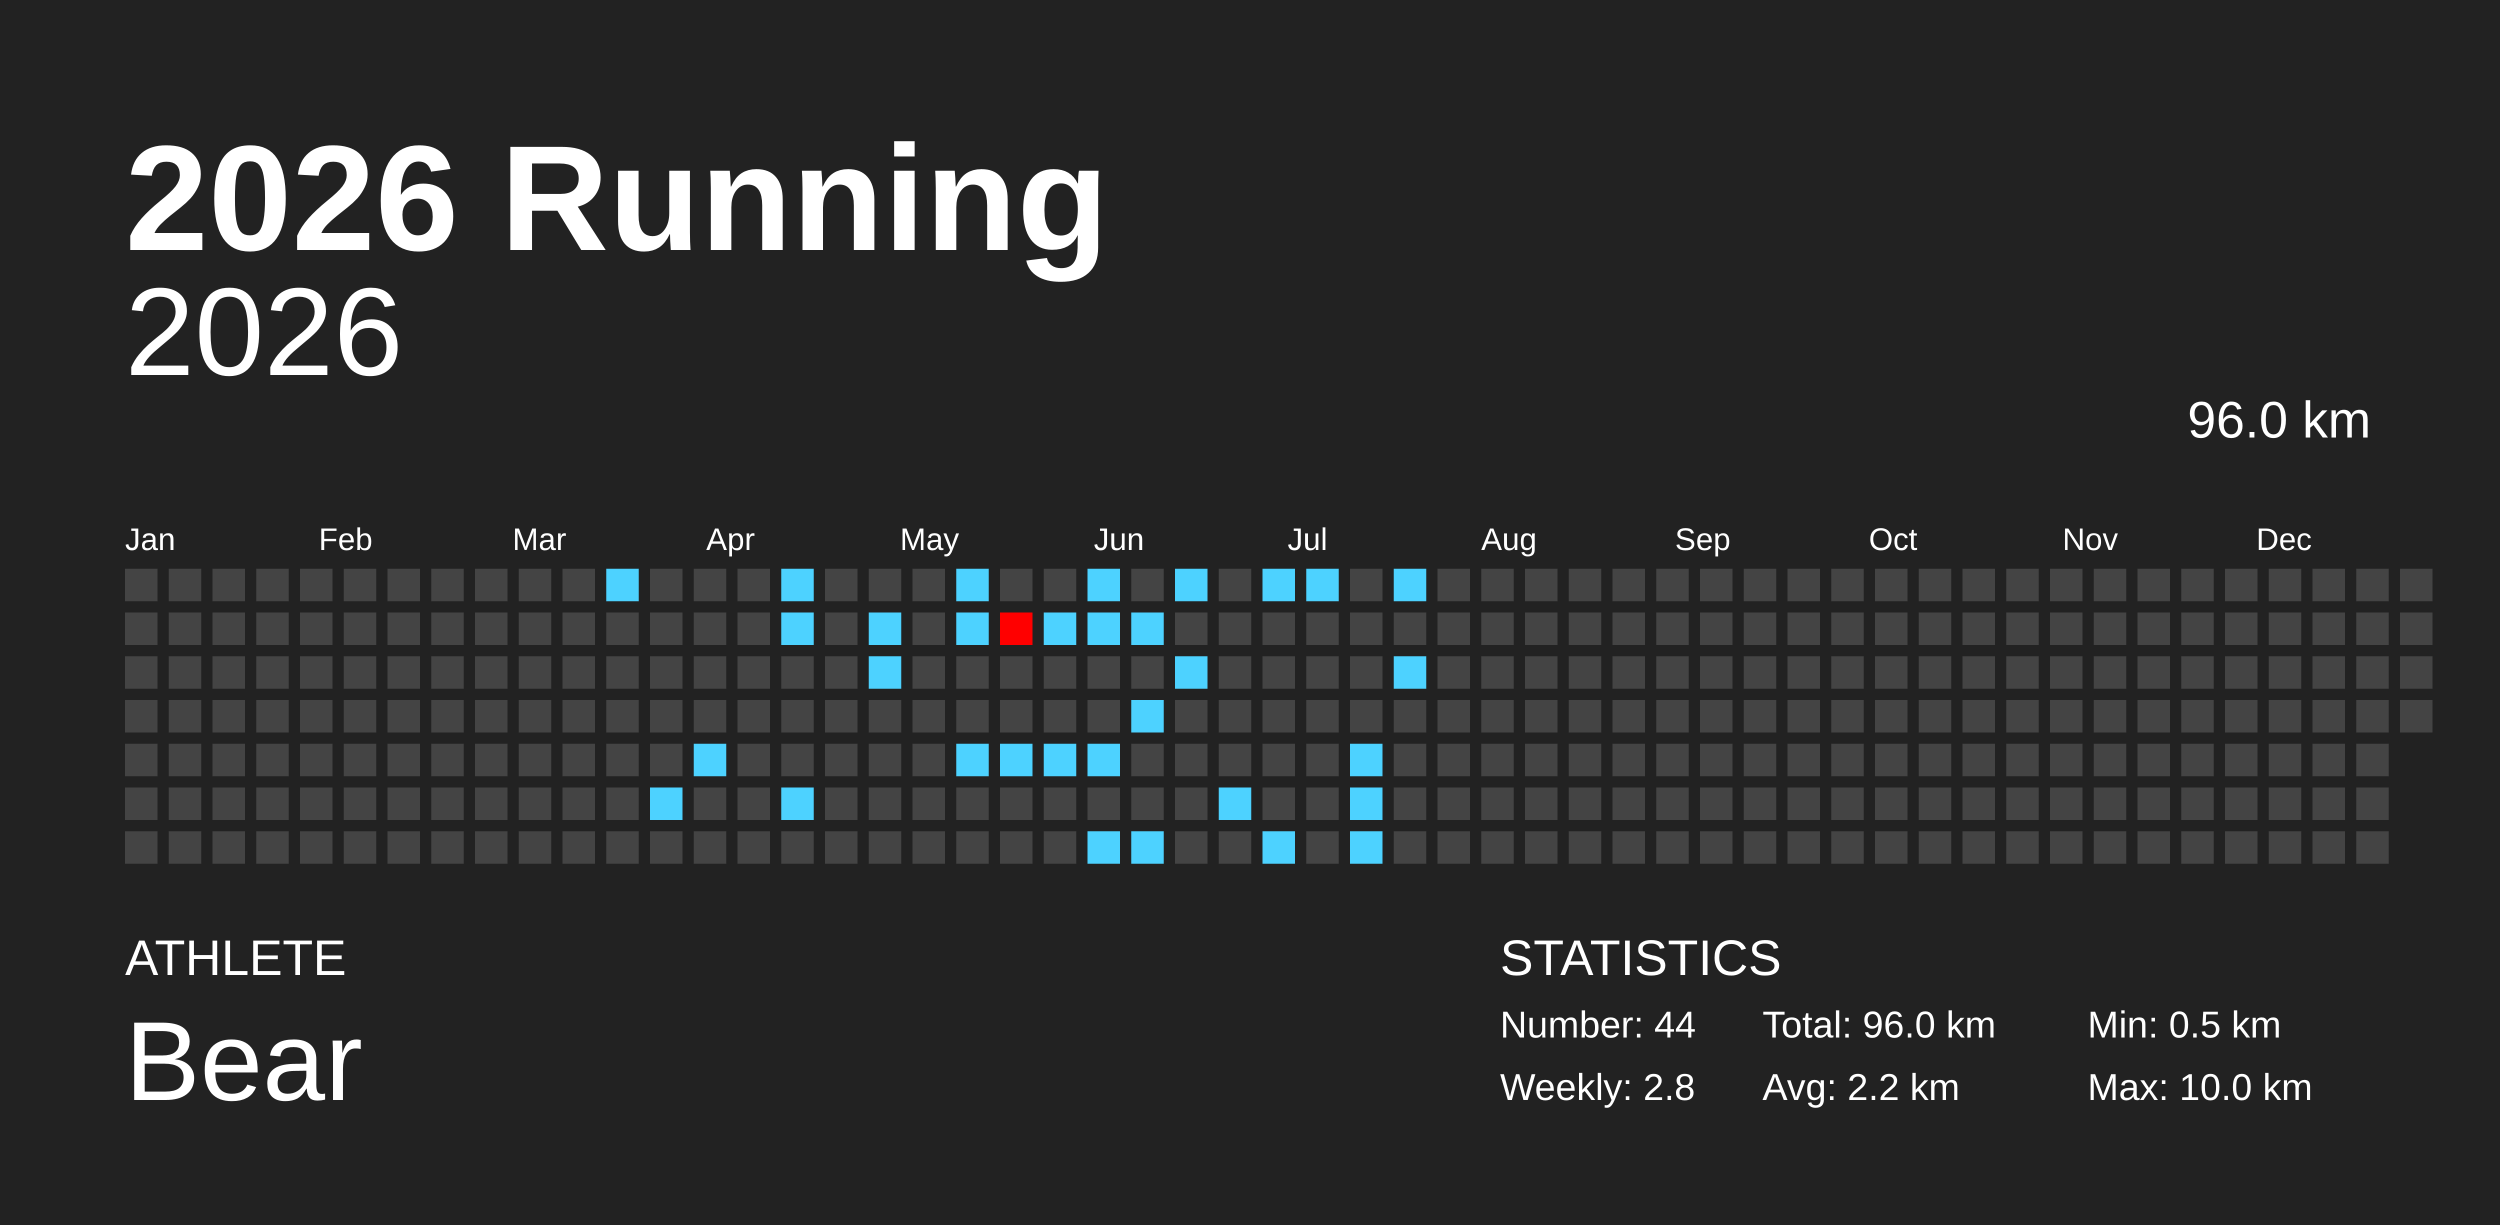
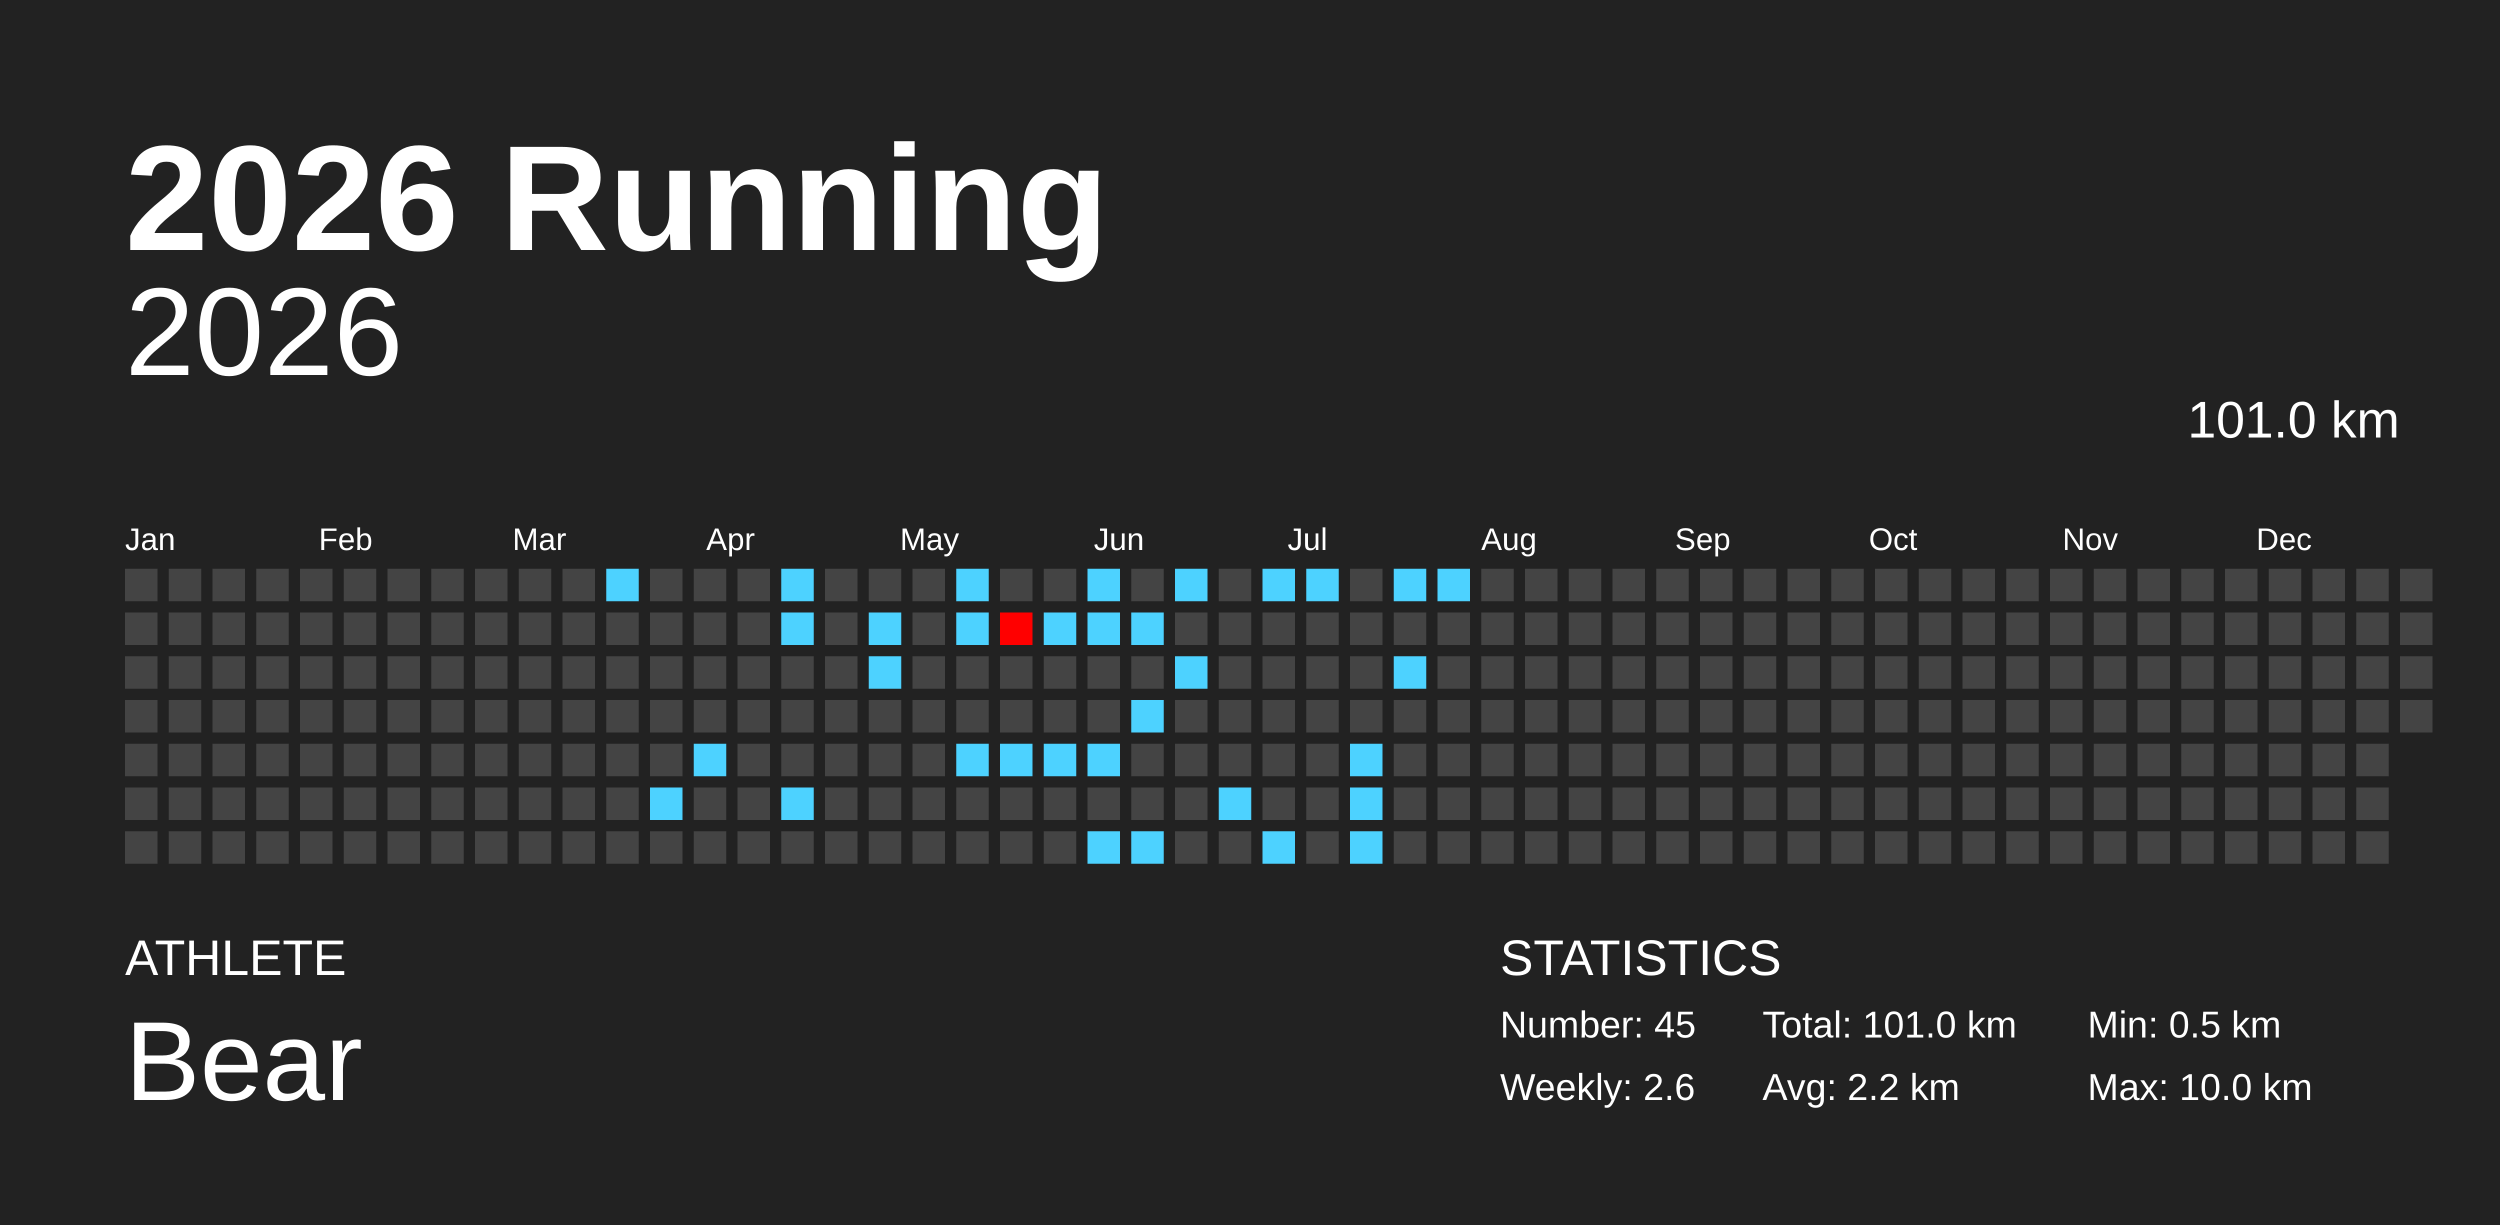
<svg xmlns="http://www.w3.org/2000/svg" baseProfile="full" height="98mm" version="1.1" viewBox="0,0,200,98" width="200mm">
  <defs />
  <rect fill="#222222" height="98" width="200" x="0" y="0" />
  <text fill="#FFFFFF" style="font-size:12px; font-family:Arial; font-weight:bold;" x="10" y="20">2026 Running</text>
  <text fill="#FFFFFF" style="font-size:4px; font-family:Arial" x="10" y="78">ATHLETE</text>
  <text fill="#FFFFFF" style="font-size:9px; font-family:Arial" x="10" y="88">Bear</text>
  <text fill="#FFFFFF" style="font-size:4px; font-family:Arial" x="120" y="78">STATISTICS</text>
-   <text fill="#FFFFFF" style="font-size:3px; font-family:Arial" x="120" y="83">Number: 44</text>
-   <text fill="#FFFFFF" style="font-size:3px; font-family:Arial" x="120" y="88">Weekly: 2.8</text>
-   <text fill="#FFFFFF" style="font-size:3px; font-family:Arial" x="141" y="83">Total: 96.0 km</text>
+   <text fill="#FFFFFF" style="font-size:3px; font-family:Arial" x="120" y="83">Number: 45</text>
+   <text fill="#FFFFFF" style="font-size:3px; font-family:Arial" x="120" y="88">Weekly: 2.6</text>
+   <text fill="#FFFFFF" style="font-size:3px; font-family:Arial" x="141" y="83">Total: 101.0 km</text>
  <text fill="#FFFFFF" style="font-size:3px; font-family:Arial" x="141" y="88">Avg: 2.2 km</text>
  <text fill="#FFFFFF" style="font-size:3px; font-family:Arial" x="167" y="83">Min: 0.5 km</text>
  <text fill="#FFFFFF" style="font-size:3px; font-family:Arial" x="167" y="88">Max: 10.0 km</text>
  <text alignment-baseline="hanging" fill="#FFFFFF" style="font-size:10.0px; font-family:Arial;" x="10" y="30">2026</text>
-   <text alignment-baseline="hanging" fill="#FFFFFF" style="font-size:4.125px; font-family:Arial;" x="175" y="35">96.0 km</text>
+   <text alignment-baseline="hanging" fill="#FFFFFF" style="font-size:4.125px; font-family:Arial;" x="175" y="35">101.0 km</text>
  <text fill="#FFFFFF" style="font-size:2.5px; font-family:Arial" x="10.0" y="44">Jan</text>
  <text fill="#FFFFFF" style="font-size:2.5px; font-family:Arial" x="25.5" y="44">Feb</text>
  <text fill="#FFFFFF" style="font-size:2.5px; font-family:Arial" x="41.0" y="44">Mar</text>
  <text fill="#FFFFFF" style="font-size:2.5px; font-family:Arial" x="56.5" y="44">Apr</text>
  <text fill="#FFFFFF" style="font-size:2.5px; font-family:Arial" x="72.0" y="44">May</text>
  <text fill="#FFFFFF" style="font-size:2.5px; font-family:Arial" x="87.5" y="44">Jun</text>
  <text fill="#FFFFFF" style="font-size:2.5px; font-family:Arial" x="103.0" y="44">Jul</text>
  <text fill="#FFFFFF" style="font-size:2.5px; font-family:Arial" x="118.5" y="44">Aug</text>
  <text fill="#FFFFFF" style="font-size:2.5px; font-family:Arial" x="134.0" y="44">Sep</text>
  <text fill="#FFFFFF" style="font-size:2.5px; font-family:Arial" x="149.5" y="44">Oct</text>
  <text fill="#FFFFFF" style="font-size:2.5px; font-family:Arial" x="165.0" y="44">Nov</text>
  <text fill="#FFFFFF" style="font-size:2.5px; font-family:Arial" x="180.5" y="44">Dec</text>
  <rect fill="#444444" height="2.6" width="2.6" x="10.0" y="45.5" />
  <rect fill="#444444" height="2.6" width="2.6" x="10.0" y="49.0" />
  <rect fill="#444444" height="2.6" width="2.6" x="10.0" y="52.5" />
  <rect fill="#444444" height="2.6" width="2.6" x="10.0" y="56.0" />
  <rect fill="#444444" height="2.6" width="2.6" x="10.0" y="59.5" />
  <rect fill="#444444" height="2.6" width="2.6" x="10.0" y="63.0" />
  <rect fill="#444444" height="2.6" width="2.6" x="10.0" y="66.5" />
  <rect fill="#444444" height="2.6" width="2.6" x="13.5" y="45.5" />
  <rect fill="#444444" height="2.6" width="2.6" x="13.5" y="49.0" />
  <rect fill="#444444" height="2.6" width="2.6" x="13.5" y="52.5" />
  <rect fill="#444444" height="2.6" width="2.6" x="13.5" y="56.0" />
  <rect fill="#444444" height="2.6" width="2.6" x="13.5" y="59.5" />
  <rect fill="#444444" height="2.6" width="2.6" x="13.5" y="63.0" />
  <rect fill="#444444" height="2.6" width="2.6" x="13.5" y="66.5" />
  <rect fill="#444444" height="2.6" width="2.6" x="17.0" y="45.5" />
  <rect fill="#444444" height="2.6" width="2.6" x="17.0" y="49.0" />
  <rect fill="#444444" height="2.6" width="2.6" x="17.0" y="52.5" />
  <rect fill="#444444" height="2.6" width="2.6" x="17.0" y="56.0" />
  <rect fill="#444444" height="2.6" width="2.6" x="17.0" y="59.5" />
  <rect fill="#444444" height="2.6" width="2.6" x="17.0" y="63.0" />
  <rect fill="#444444" height="2.6" width="2.6" x="17.0" y="66.5" />
  <rect fill="#444444" height="2.6" width="2.6" x="20.5" y="45.5" />
  <rect fill="#444444" height="2.6" width="2.6" x="20.5" y="49.0" />
  <rect fill="#444444" height="2.6" width="2.6" x="20.5" y="52.5" />
  <rect fill="#444444" height="2.6" width="2.6" x="20.5" y="56.0" />
  <rect fill="#444444" height="2.6" width="2.6" x="20.5" y="59.5" />
  <rect fill="#444444" height="2.6" width="2.6" x="20.5" y="63.0" />
  <rect fill="#444444" height="2.6" width="2.6" x="20.5" y="66.5" />
  <rect fill="#444444" height="2.6" width="2.6" x="24.0" y="45.5" />
  <rect fill="#444444" height="2.6" width="2.6" x="24.0" y="49.0" />
  <rect fill="#444444" height="2.6" width="2.6" x="24.0" y="52.5" />
  <rect fill="#444444" height="2.6" width="2.6" x="24.0" y="56.0" />
  <rect fill="#444444" height="2.6" width="2.6" x="24.0" y="59.5" />
  <rect fill="#444444" height="2.6" width="2.6" x="24.0" y="63.0" />
  <rect fill="#444444" height="2.6" width="2.6" x="24.0" y="66.5" />
  <rect fill="#444444" height="2.6" width="2.6" x="27.5" y="45.5" />
  <rect fill="#444444" height="2.6" width="2.6" x="27.5" y="49.0" />
  <rect fill="#444444" height="2.6" width="2.6" x="27.5" y="52.5" />
  <rect fill="#444444" height="2.6" width="2.6" x="27.5" y="56.0" />
  <rect fill="#444444" height="2.6" width="2.6" x="27.5" y="59.5" />
  <rect fill="#444444" height="2.6" width="2.6" x="27.5" y="63.0" />
  <rect fill="#444444" height="2.6" width="2.6" x="27.5" y="66.5" />
  <rect fill="#444444" height="2.6" width="2.6" x="31.0" y="45.5" />
  <rect fill="#444444" height="2.6" width="2.6" x="31.0" y="49.0" />
  <rect fill="#444444" height="2.6" width="2.6" x="31.0" y="52.5" />
  <rect fill="#444444" height="2.6" width="2.6" x="31.0" y="56.0" />
  <rect fill="#444444" height="2.6" width="2.6" x="31.0" y="59.5" />
  <rect fill="#444444" height="2.6" width="2.6" x="31.0" y="63.0" />
  <rect fill="#444444" height="2.6" width="2.6" x="31.0" y="66.5" />
  <rect fill="#444444" height="2.6" width="2.6" x="34.5" y="45.5" />
  <rect fill="#444444" height="2.6" width="2.6" x="34.5" y="49.0" />
  <rect fill="#444444" height="2.6" width="2.6" x="34.5" y="52.5" />
  <rect fill="#444444" height="2.6" width="2.6" x="34.5" y="56.0" />
  <rect fill="#444444" height="2.6" width="2.6" x="34.5" y="59.5" />
  <rect fill="#444444" height="2.6" width="2.6" x="34.5" y="63.0" />
  <rect fill="#444444" height="2.6" width="2.6" x="34.5" y="66.5" />
  <rect fill="#444444" height="2.6" width="2.6" x="38.0" y="45.5" />
  <rect fill="#444444" height="2.6" width="2.6" x="38.0" y="49.0" />
  <rect fill="#444444" height="2.6" width="2.6" x="38.0" y="52.5" />
  <rect fill="#444444" height="2.6" width="2.6" x="38.0" y="56.0" />
  <rect fill="#444444" height="2.6" width="2.6" x="38.0" y="59.5" />
  <rect fill="#444444" height="2.6" width="2.6" x="38.0" y="63.0" />
  <rect fill="#444444" height="2.6" width="2.6" x="38.0" y="66.5" />
  <rect fill="#444444" height="2.6" width="2.6" x="41.5" y="45.5" />
  <rect fill="#444444" height="2.6" width="2.6" x="41.5" y="49.0" />
  <rect fill="#444444" height="2.6" width="2.6" x="41.5" y="52.5" />
  <rect fill="#444444" height="2.6" width="2.6" x="41.5" y="56.0" />
  <rect fill="#444444" height="2.6" width="2.6" x="41.5" y="59.5" />
  <rect fill="#444444" height="2.6" width="2.6" x="41.5" y="63.0" />
  <rect fill="#444444" height="2.6" width="2.6" x="41.5" y="66.5" />
  <rect fill="#444444" height="2.6" width="2.6" x="45.0" y="45.5" />
  <rect fill="#444444" height="2.6" width="2.6" x="45.0" y="49.0" />
  <rect fill="#444444" height="2.6" width="2.6" x="45.0" y="52.5" />
  <rect fill="#444444" height="2.6" width="2.6" x="45.0" y="56.0" />
  <rect fill="#444444" height="2.6" width="2.6" x="45.0" y="59.5" />
  <rect fill="#444444" height="2.6" width="2.6" x="45.0" y="63.0" />
  <rect fill="#444444" height="2.6" width="2.6" x="45.0" y="66.5" />
  <rect fill="#4dd2ff" height="2.6" width="2.6" x="48.5" y="45.5" />
  <rect fill="#444444" height="2.6" width="2.6" x="48.5" y="49.0" />
  <rect fill="#444444" height="2.6" width="2.6" x="48.5" y="52.5" />
  <rect fill="#444444" height="2.6" width="2.6" x="48.5" y="56.0" />
  <rect fill="#444444" height="2.6" width="2.6" x="48.5" y="59.5" />
  <rect fill="#444444" height="2.6" width="2.6" x="48.5" y="63.0" />
  <rect fill="#444444" height="2.6" width="2.6" x="48.5" y="66.5" />
  <rect fill="#444444" height="2.6" width="2.6" x="52.0" y="45.5" />
  <rect fill="#444444" height="2.6" width="2.6" x="52.0" y="49.0" />
  <rect fill="#444444" height="2.6" width="2.6" x="52.0" y="52.5" />
  <rect fill="#444444" height="2.6" width="2.6" x="52.0" y="56.0" />
  <rect fill="#444444" height="2.6" width="2.6" x="52.0" y="59.5" />
  <rect fill="#4dd2ff" height="2.6" width="2.6" x="52.0" y="63.0" />
  <rect fill="#444444" height="2.6" width="2.6" x="52.0" y="66.5" />
  <rect fill="#444444" height="2.6" width="2.6" x="55.5" y="45.5" />
  <rect fill="#444444" height="2.6" width="2.6" x="55.5" y="49.0" />
  <rect fill="#444444" height="2.6" width="2.6" x="55.5" y="52.5" />
  <rect fill="#444444" height="2.6" width="2.6" x="55.5" y="56.0" />
  <rect fill="#4dd2ff" height="2.6" width="2.6" x="55.5" y="59.5" />
  <rect fill="#444444" height="2.6" width="2.6" x="55.5" y="63.0" />
  <rect fill="#444444" height="2.6" width="2.6" x="55.5" y="66.5" />
  <rect fill="#444444" height="2.6" width="2.6" x="59.0" y="45.5" />
  <rect fill="#444444" height="2.6" width="2.6" x="59.0" y="49.0" />
  <rect fill="#444444" height="2.6" width="2.6" x="59.0" y="52.5" />
  <rect fill="#444444" height="2.6" width="2.6" x="59.0" y="56.0" />
  <rect fill="#444444" height="2.6" width="2.6" x="59.0" y="59.5" />
  <rect fill="#444444" height="2.6" width="2.6" x="59.0" y="63.0" />
  <rect fill="#444444" height="2.6" width="2.6" x="59.0" y="66.5" />
  <rect fill="#4dd2ff" height="2.6" width="2.6" x="62.5" y="45.5" />
  <rect fill="#4dd2ff" height="2.6" width="2.6" x="62.5" y="49.0" />
  <rect fill="#444444" height="2.6" width="2.6" x="62.5" y="52.5" />
  <rect fill="#444444" height="2.6" width="2.6" x="62.5" y="56.0" />
  <rect fill="#444444" height="2.6" width="2.6" x="62.5" y="59.5" />
  <rect fill="#4dd2ff" height="2.6" width="2.6" x="62.5" y="63.0" />
  <rect fill="#444444" height="2.6" width="2.6" x="62.5" y="66.5" />
  <rect fill="#444444" height="2.6" width="2.6" x="66.0" y="45.5" />
  <rect fill="#444444" height="2.6" width="2.6" x="66.0" y="49.0" />
  <rect fill="#444444" height="2.6" width="2.6" x="66.0" y="52.5" />
  <rect fill="#444444" height="2.6" width="2.6" x="66.0" y="56.0" />
  <rect fill="#444444" height="2.6" width="2.6" x="66.0" y="59.5" />
  <rect fill="#444444" height="2.6" width="2.6" x="66.0" y="63.0" />
  <rect fill="#444444" height="2.6" width="2.6" x="66.0" y="66.5" />
  <rect fill="#444444" height="2.6" width="2.6" x="69.5" y="45.5" />
  <rect fill="#4dd2ff" height="2.6" width="2.6" x="69.5" y="49.0" />
  <rect fill="#4dd2ff" height="2.6" width="2.6" x="69.5" y="52.5" />
  <rect fill="#444444" height="2.6" width="2.6" x="69.5" y="56.0" />
  <rect fill="#444444" height="2.6" width="2.6" x="69.5" y="59.5" />
  <rect fill="#444444" height="2.6" width="2.6" x="69.5" y="63.0" />
  <rect fill="#444444" height="2.6" width="2.6" x="69.5" y="66.5" />
  <rect fill="#444444" height="2.6" width="2.6" x="73.0" y="45.5" />
  <rect fill="#444444" height="2.6" width="2.6" x="73.0" y="49.0" />
  <rect fill="#444444" height="2.6" width="2.6" x="73.0" y="52.5" />
  <rect fill="#444444" height="2.6" width="2.6" x="73.0" y="56.0" />
  <rect fill="#444444" height="2.6" width="2.6" x="73.0" y="59.5" />
  <rect fill="#444444" height="2.6" width="2.6" x="73.0" y="63.0" />
  <rect fill="#444444" height="2.6" width="2.6" x="73.0" y="66.5" />
  <rect fill="#4dd2ff" height="2.6" width="2.6" x="76.5" y="45.5" />
  <rect fill="#4dd2ff" height="2.6" width="2.6" x="76.5" y="49.0" />
  <rect fill="#444444" height="2.6" width="2.6" x="76.5" y="52.5" />
  <rect fill="#444444" height="2.6" width="2.6" x="76.5" y="56.0" />
  <rect fill="#4dd2ff" height="2.6" width="2.6" x="76.5" y="59.5" />
  <rect fill="#444444" height="2.6" width="2.6" x="76.5" y="63.0" />
  <rect fill="#444444" height="2.6" width="2.6" x="76.5" y="66.5" />
  <rect fill="#444444" height="2.6" width="2.6" x="80.0" y="45.5" />
  <rect fill="#ff0000" height="2.6" width="2.6" x="80.0" y="49.0" />
  <rect fill="#444444" height="2.6" width="2.6" x="80.0" y="52.5" />
  <rect fill="#444444" height="2.6" width="2.6" x="80.0" y="56.0" />
  <rect fill="#4dd2ff" height="2.6" width="2.6" x="80.0" y="59.5" />
  <rect fill="#444444" height="2.6" width="2.6" x="80.0" y="63.0" />
  <rect fill="#444444" height="2.6" width="2.6" x="80.0" y="66.5" />
  <rect fill="#444444" height="2.6" width="2.6" x="83.5" y="45.5" />
  <rect fill="#4dd2ff" height="2.6" width="2.6" x="83.5" y="49.0" />
  <rect fill="#444444" height="2.6" width="2.6" x="83.5" y="52.5" />
  <rect fill="#444444" height="2.6" width="2.6" x="83.5" y="56.0" />
  <rect fill="#4dd2ff" height="2.6" width="2.6" x="83.5" y="59.5" />
  <rect fill="#444444" height="2.6" width="2.6" x="83.5" y="63.0" />
  <rect fill="#444444" height="2.6" width="2.6" x="83.5" y="66.5" />
  <rect fill="#4dd2ff" height="2.6" width="2.6" x="87.0" y="45.5" />
  <rect fill="#4dd2ff" height="2.6" width="2.6" x="87.0" y="49.0" />
  <rect fill="#444444" height="2.6" width="2.6" x="87.0" y="52.5" />
  <rect fill="#444444" height="2.6" width="2.6" x="87.0" y="56.0" />
  <rect fill="#4dd2ff" height="2.6" width="2.6" x="87.0" y="59.5" />
  <rect fill="#444444" height="2.6" width="2.6" x="87.0" y="63.0" />
  <rect fill="#4dd2ff" height="2.6" width="2.6" x="87.0" y="66.5" />
  <rect fill="#444444" height="2.6" width="2.6" x="90.5" y="45.5" />
  <rect fill="#4dd2ff" height="2.6" width="2.6" x="90.5" y="49.0" />
  <rect fill="#444444" height="2.6" width="2.6" x="90.5" y="52.5" />
  <rect fill="#4dd2ff" height="2.6" width="2.6" x="90.5" y="56.0" />
  <rect fill="#444444" height="2.6" width="2.6" x="90.5" y="59.5" />
  <rect fill="#444444" height="2.6" width="2.6" x="90.5" y="63.0" />
  <rect fill="#4dd2ff" height="2.6" width="2.6" x="90.5" y="66.5" />
  <rect fill="#4dd2ff" height="2.6" width="2.6" x="94.0" y="45.5" />
  <rect fill="#444444" height="2.6" width="2.6" x="94.0" y="49.0" />
  <rect fill="#4dd2ff" height="2.6" width="2.6" x="94.0" y="52.5" />
  <rect fill="#444444" height="2.6" width="2.6" x="94.0" y="56.0" />
  <rect fill="#444444" height="2.6" width="2.6" x="94.0" y="59.5" />
  <rect fill="#444444" height="2.6" width="2.6" x="94.0" y="63.0" />
  <rect fill="#444444" height="2.6" width="2.6" x="94.0" y="66.5" />
  <rect fill="#444444" height="2.6" width="2.6" x="97.5" y="45.5" />
  <rect fill="#444444" height="2.6" width="2.6" x="97.5" y="49.0" />
  <rect fill="#444444" height="2.6" width="2.6" x="97.5" y="52.5" />
  <rect fill="#444444" height="2.6" width="2.6" x="97.5" y="56.0" />
  <rect fill="#444444" height="2.6" width="2.6" x="97.5" y="59.5" />
  <rect fill="#4dd2ff" height="2.6" width="2.6" x="97.5" y="63.0" />
  <rect fill="#444444" height="2.6" width="2.6" x="97.5" y="66.5" />
  <rect fill="#4dd2ff" height="2.6" width="2.6" x="101.0" y="45.5" />
  <rect fill="#444444" height="2.6" width="2.6" x="101.0" y="49.0" />
  <rect fill="#444444" height="2.6" width="2.6" x="101.0" y="52.5" />
  <rect fill="#444444" height="2.6" width="2.6" x="101.0" y="56.0" />
  <rect fill="#444444" height="2.6" width="2.6" x="101.0" y="59.5" />
  <rect fill="#444444" height="2.6" width="2.6" x="101.0" y="63.0" />
  <rect fill="#4dd2ff" height="2.6" width="2.6" x="101.0" y="66.5" />
  <rect fill="#4dd2ff" height="2.6" width="2.6" x="104.5" y="45.5" />
  <rect fill="#444444" height="2.6" width="2.6" x="104.5" y="49.0" />
  <rect fill="#444444" height="2.6" width="2.6" x="104.5" y="52.5" />
  <rect fill="#444444" height="2.6" width="2.6" x="104.5" y="56.0" />
  <rect fill="#444444" height="2.6" width="2.6" x="104.5" y="59.5" />
  <rect fill="#444444" height="2.6" width="2.6" x="104.5" y="63.0" />
  <rect fill="#444444" height="2.6" width="2.6" x="104.5" y="66.5" />
  <rect fill="#444444" height="2.6" width="2.6" x="108.0" y="45.5" />
  <rect fill="#444444" height="2.6" width="2.6" x="108.0" y="49.0" />
  <rect fill="#444444" height="2.6" width="2.6" x="108.0" y="52.5" />
  <rect fill="#444444" height="2.6" width="2.6" x="108.0" y="56.0" />
  <rect fill="#4dd2ff" height="2.6" width="2.6" x="108.0" y="59.5" />
  <rect fill="#4dd2ff" height="2.6" width="2.6" x="108.0" y="63.0" />
  <rect fill="#4dd2ff" height="2.6" width="2.6" x="108.0" y="66.5" />
  <rect fill="#4dd2ff" height="2.6" width="2.6" x="111.5" y="45.5" />
  <rect fill="#444444" height="2.6" width="2.6" x="111.5" y="49.0" />
  <rect fill="#4dd2ff" height="2.6" width="2.6" x="111.5" y="52.5" />
  <rect fill="#444444" height="2.6" width="2.6" x="111.5" y="56.0" />
  <rect fill="#444444" height="2.6" width="2.6" x="111.5" y="59.5" />
  <rect fill="#444444" height="2.6" width="2.6" x="111.5" y="63.0" />
  <rect fill="#444444" height="2.6" width="2.6" x="111.5" y="66.5" />
-   <rect fill="#444444" height="2.6" width="2.6" x="115.0" y="45.5" />
+   <rect fill="#4dd2ff" height="2.6" width="2.6" x="115.0" y="45.5" />
  <rect fill="#444444" height="2.6" width="2.6" x="115.0" y="49.0" />
  <rect fill="#444444" height="2.6" width="2.6" x="115.0" y="52.5" />
  <rect fill="#444444" height="2.6" width="2.6" x="115.0" y="56.0" />
  <rect fill="#444444" height="2.6" width="2.6" x="115.0" y="59.5" />
  <rect fill="#444444" height="2.6" width="2.6" x="115.0" y="63.0" />
  <rect fill="#444444" height="2.6" width="2.6" x="115.0" y="66.5" />
  <rect fill="#444444" height="2.6" width="2.6" x="118.5" y="45.5" />
  <rect fill="#444444" height="2.6" width="2.6" x="118.5" y="49.0" />
  <rect fill="#444444" height="2.6" width="2.6" x="118.5" y="52.5" />
  <rect fill="#444444" height="2.6" width="2.6" x="118.5" y="56.0" />
  <rect fill="#444444" height="2.6" width="2.6" x="118.5" y="59.5" />
  <rect fill="#444444" height="2.6" width="2.6" x="118.5" y="63.0" />
  <rect fill="#444444" height="2.6" width="2.6" x="118.5" y="66.5" />
  <rect fill="#444444" height="2.6" width="2.6" x="122.0" y="45.5" />
  <rect fill="#444444" height="2.6" width="2.6" x="122.0" y="49.0" />
  <rect fill="#444444" height="2.6" width="2.6" x="122.0" y="52.5" />
  <rect fill="#444444" height="2.6" width="2.6" x="122.0" y="56.0" />
  <rect fill="#444444" height="2.6" width="2.6" x="122.0" y="59.5" />
  <rect fill="#444444" height="2.6" width="2.6" x="122.0" y="63.0" />
  <rect fill="#444444" height="2.6" width="2.6" x="122.0" y="66.5" />
  <rect fill="#444444" height="2.6" width="2.6" x="125.5" y="45.5" />
  <rect fill="#444444" height="2.6" width="2.6" x="125.5" y="49.0" />
  <rect fill="#444444" height="2.6" width="2.6" x="125.5" y="52.5" />
  <rect fill="#444444" height="2.6" width="2.6" x="125.5" y="56.0" />
  <rect fill="#444444" height="2.6" width="2.6" x="125.5" y="59.5" />
  <rect fill="#444444" height="2.6" width="2.6" x="125.5" y="63.0" />
  <rect fill="#444444" height="2.6" width="2.6" x="125.5" y="66.5" />
  <rect fill="#444444" height="2.6" width="2.6" x="129.0" y="45.5" />
  <rect fill="#444444" height="2.6" width="2.6" x="129.0" y="49.0" />
  <rect fill="#444444" height="2.6" width="2.6" x="129.0" y="52.5" />
  <rect fill="#444444" height="2.6" width="2.6" x="129.0" y="56.0" />
  <rect fill="#444444" height="2.6" width="2.6" x="129.0" y="59.5" />
  <rect fill="#444444" height="2.6" width="2.6" x="129.0" y="63.0" />
  <rect fill="#444444" height="2.6" width="2.6" x="129.0" y="66.5" />
  <rect fill="#444444" height="2.6" width="2.6" x="132.5" y="45.5" />
  <rect fill="#444444" height="2.6" width="2.6" x="132.5" y="49.0" />
  <rect fill="#444444" height="2.6" width="2.6" x="132.5" y="52.5" />
  <rect fill="#444444" height="2.6" width="2.6" x="132.5" y="56.0" />
  <rect fill="#444444" height="2.6" width="2.6" x="132.5" y="59.5" />
  <rect fill="#444444" height="2.6" width="2.6" x="132.5" y="63.0" />
  <rect fill="#444444" height="2.6" width="2.6" x="132.5" y="66.5" />
  <rect fill="#444444" height="2.6" width="2.6" x="136.0" y="45.5" />
  <rect fill="#444444" height="2.6" width="2.6" x="136.0" y="49.0" />
  <rect fill="#444444" height="2.6" width="2.6" x="136.0" y="52.5" />
  <rect fill="#444444" height="2.6" width="2.6" x="136.0" y="56.0" />
  <rect fill="#444444" height="2.6" width="2.6" x="136.0" y="59.5" />
  <rect fill="#444444" height="2.6" width="2.6" x="136.0" y="63.0" />
  <rect fill="#444444" height="2.6" width="2.6" x="136.0" y="66.5" />
  <rect fill="#444444" height="2.6" width="2.6" x="139.5" y="45.5" />
  <rect fill="#444444" height="2.6" width="2.6" x="139.5" y="49.0" />
  <rect fill="#444444" height="2.6" width="2.6" x="139.5" y="52.5" />
  <rect fill="#444444" height="2.6" width="2.6" x="139.5" y="56.0" />
  <rect fill="#444444" height="2.6" width="2.6" x="139.5" y="59.5" />
  <rect fill="#444444" height="2.6" width="2.6" x="139.5" y="63.0" />
  <rect fill="#444444" height="2.6" width="2.6" x="139.5" y="66.5" />
  <rect fill="#444444" height="2.6" width="2.6" x="143.0" y="45.5" />
  <rect fill="#444444" height="2.6" width="2.6" x="143.0" y="49.0" />
  <rect fill="#444444" height="2.6" width="2.6" x="143.0" y="52.5" />
  <rect fill="#444444" height="2.6" width="2.6" x="143.0" y="56.0" />
  <rect fill="#444444" height="2.6" width="2.6" x="143.0" y="59.5" />
  <rect fill="#444444" height="2.6" width="2.6" x="143.0" y="63.0" />
  <rect fill="#444444" height="2.6" width="2.6" x="143.0" y="66.5" />
  <rect fill="#444444" height="2.6" width="2.6" x="146.5" y="45.5" />
  <rect fill="#444444" height="2.6" width="2.6" x="146.5" y="49.0" />
  <rect fill="#444444" height="2.6" width="2.6" x="146.5" y="52.5" />
  <rect fill="#444444" height="2.6" width="2.6" x="146.5" y="56.0" />
  <rect fill="#444444" height="2.6" width="2.6" x="146.5" y="59.5" />
  <rect fill="#444444" height="2.6" width="2.6" x="146.5" y="63.0" />
  <rect fill="#444444" height="2.6" width="2.6" x="146.5" y="66.5" />
  <rect fill="#444444" height="2.6" width="2.6" x="150.0" y="45.5" />
  <rect fill="#444444" height="2.6" width="2.6" x="150.0" y="49.0" />
  <rect fill="#444444" height="2.6" width="2.6" x="150.0" y="52.5" />
  <rect fill="#444444" height="2.6" width="2.6" x="150.0" y="56.0" />
  <rect fill="#444444" height="2.6" width="2.6" x="150.0" y="59.5" />
  <rect fill="#444444" height="2.6" width="2.6" x="150.0" y="63.0" />
  <rect fill="#444444" height="2.6" width="2.6" x="150.0" y="66.5" />
  <rect fill="#444444" height="2.6" width="2.6" x="153.5" y="45.5" />
  <rect fill="#444444" height="2.6" width="2.6" x="153.5" y="49.0" />
  <rect fill="#444444" height="2.6" width="2.6" x="153.5" y="52.5" />
  <rect fill="#444444" height="2.6" width="2.6" x="153.5" y="56.0" />
  <rect fill="#444444" height="2.6" width="2.6" x="153.5" y="59.5" />
  <rect fill="#444444" height="2.6" width="2.6" x="153.5" y="63.0" />
  <rect fill="#444444" height="2.6" width="2.6" x="153.5" y="66.5" />
  <rect fill="#444444" height="2.6" width="2.6" x="157.0" y="45.5" />
  <rect fill="#444444" height="2.6" width="2.6" x="157.0" y="49.0" />
  <rect fill="#444444" height="2.6" width="2.6" x="157.0" y="52.5" />
  <rect fill="#444444" height="2.6" width="2.6" x="157.0" y="56.0" />
  <rect fill="#444444" height="2.6" width="2.6" x="157.0" y="59.5" />
  <rect fill="#444444" height="2.6" width="2.6" x="157.0" y="63.0" />
  <rect fill="#444444" height="2.6" width="2.6" x="157.0" y="66.5" />
  <rect fill="#444444" height="2.6" width="2.6" x="160.5" y="45.5" />
  <rect fill="#444444" height="2.6" width="2.6" x="160.5" y="49.0" />
  <rect fill="#444444" height="2.6" width="2.6" x="160.5" y="52.5" />
  <rect fill="#444444" height="2.6" width="2.6" x="160.5" y="56.0" />
  <rect fill="#444444" height="2.6" width="2.6" x="160.5" y="59.5" />
  <rect fill="#444444" height="2.6" width="2.6" x="160.5" y="63.0" />
  <rect fill="#444444" height="2.6" width="2.6" x="160.5" y="66.5" />
  <rect fill="#444444" height="2.6" width="2.6" x="164.0" y="45.5" />
  <rect fill="#444444" height="2.6" width="2.6" x="164.0" y="49.0" />
  <rect fill="#444444" height="2.6" width="2.6" x="164.0" y="52.5" />
  <rect fill="#444444" height="2.6" width="2.6" x="164.0" y="56.0" />
  <rect fill="#444444" height="2.6" width="2.6" x="164.0" y="59.5" />
  <rect fill="#444444" height="2.6" width="2.6" x="164.0" y="63.0" />
  <rect fill="#444444" height="2.6" width="2.6" x="164.0" y="66.5" />
  <rect fill="#444444" height="2.6" width="2.6" x="167.5" y="45.5" />
  <rect fill="#444444" height="2.6" width="2.6" x="167.5" y="49.0" />
  <rect fill="#444444" height="2.6" width="2.6" x="167.5" y="52.5" />
  <rect fill="#444444" height="2.6" width="2.6" x="167.5" y="56.0" />
  <rect fill="#444444" height="2.6" width="2.6" x="167.5" y="59.5" />
  <rect fill="#444444" height="2.6" width="2.6" x="167.5" y="63.0" />
  <rect fill="#444444" height="2.6" width="2.6" x="167.5" y="66.5" />
  <rect fill="#444444" height="2.6" width="2.6" x="171.0" y="45.5" />
  <rect fill="#444444" height="2.6" width="2.6" x="171.0" y="49.0" />
  <rect fill="#444444" height="2.6" width="2.6" x="171.0" y="52.5" />
  <rect fill="#444444" height="2.6" width="2.6" x="171.0" y="56.0" />
  <rect fill="#444444" height="2.6" width="2.6" x="171.0" y="59.5" />
  <rect fill="#444444" height="2.6" width="2.6" x="171.0" y="63.0" />
  <rect fill="#444444" height="2.6" width="2.6" x="171.0" y="66.5" />
  <rect fill="#444444" height="2.6" width="2.6" x="174.5" y="45.5" />
  <rect fill="#444444" height="2.6" width="2.6" x="174.5" y="49.0" />
  <rect fill="#444444" height="2.6" width="2.6" x="174.5" y="52.5" />
  <rect fill="#444444" height="2.6" width="2.6" x="174.5" y="56.0" />
  <rect fill="#444444" height="2.6" width="2.6" x="174.5" y="59.5" />
  <rect fill="#444444" height="2.6" width="2.6" x="174.5" y="63.0" />
  <rect fill="#444444" height="2.6" width="2.6" x="174.5" y="66.5" />
  <rect fill="#444444" height="2.6" width="2.6" x="178.0" y="45.5" />
  <rect fill="#444444" height="2.6" width="2.6" x="178.0" y="49.0" />
  <rect fill="#444444" height="2.6" width="2.6" x="178.0" y="52.5" />
  <rect fill="#444444" height="2.6" width="2.6" x="178.0" y="56.0" />
  <rect fill="#444444" height="2.6" width="2.6" x="178.0" y="59.5" />
  <rect fill="#444444" height="2.6" width="2.6" x="178.0" y="63.0" />
  <rect fill="#444444" height="2.6" width="2.6" x="178.0" y="66.5" />
  <rect fill="#444444" height="2.6" width="2.6" x="181.5" y="45.5" />
  <rect fill="#444444" height="2.6" width="2.6" x="181.5" y="49.0" />
  <rect fill="#444444" height="2.6" width="2.6" x="181.5" y="52.5" />
  <rect fill="#444444" height="2.6" width="2.6" x="181.5" y="56.0" />
  <rect fill="#444444" height="2.6" width="2.6" x="181.5" y="59.5" />
  <rect fill="#444444" height="2.6" width="2.6" x="181.5" y="63.0" />
  <rect fill="#444444" height="2.6" width="2.6" x="181.5" y="66.5" />
  <rect fill="#444444" height="2.6" width="2.6" x="185.0" y="45.5" />
  <rect fill="#444444" height="2.6" width="2.6" x="185.0" y="49.0" />
  <rect fill="#444444" height="2.6" width="2.6" x="185.0" y="52.5" />
  <rect fill="#444444" height="2.6" width="2.6" x="185.0" y="56.0" />
  <rect fill="#444444" height="2.6" width="2.6" x="185.0" y="59.5" />
  <rect fill="#444444" height="2.6" width="2.6" x="185.0" y="63.0" />
  <rect fill="#444444" height="2.6" width="2.6" x="185.0" y="66.5" />
  <rect fill="#444444" height="2.6" width="2.6" x="188.5" y="45.5" />
  <rect fill="#444444" height="2.6" width="2.6" x="188.5" y="49.0" />
  <rect fill="#444444" height="2.6" width="2.6" x="188.5" y="52.5" />
  <rect fill="#444444" height="2.6" width="2.6" x="188.5" y="56.0" />
  <rect fill="#444444" height="2.6" width="2.6" x="188.5" y="59.5" />
  <rect fill="#444444" height="2.6" width="2.6" x="188.5" y="63.0" />
  <rect fill="#444444" height="2.6" width="2.6" x="188.5" y="66.5" />
  <rect fill="#444444" height="2.6" width="2.6" x="192.0" y="45.5" />
  <rect fill="#444444" height="2.6" width="2.6" x="192.0" y="49.0" />
  <rect fill="#444444" height="2.6" width="2.6" x="192.0" y="52.5" />
  <rect fill="#444444" height="2.6" width="2.6" x="192.0" y="56.0" />
</svg>
